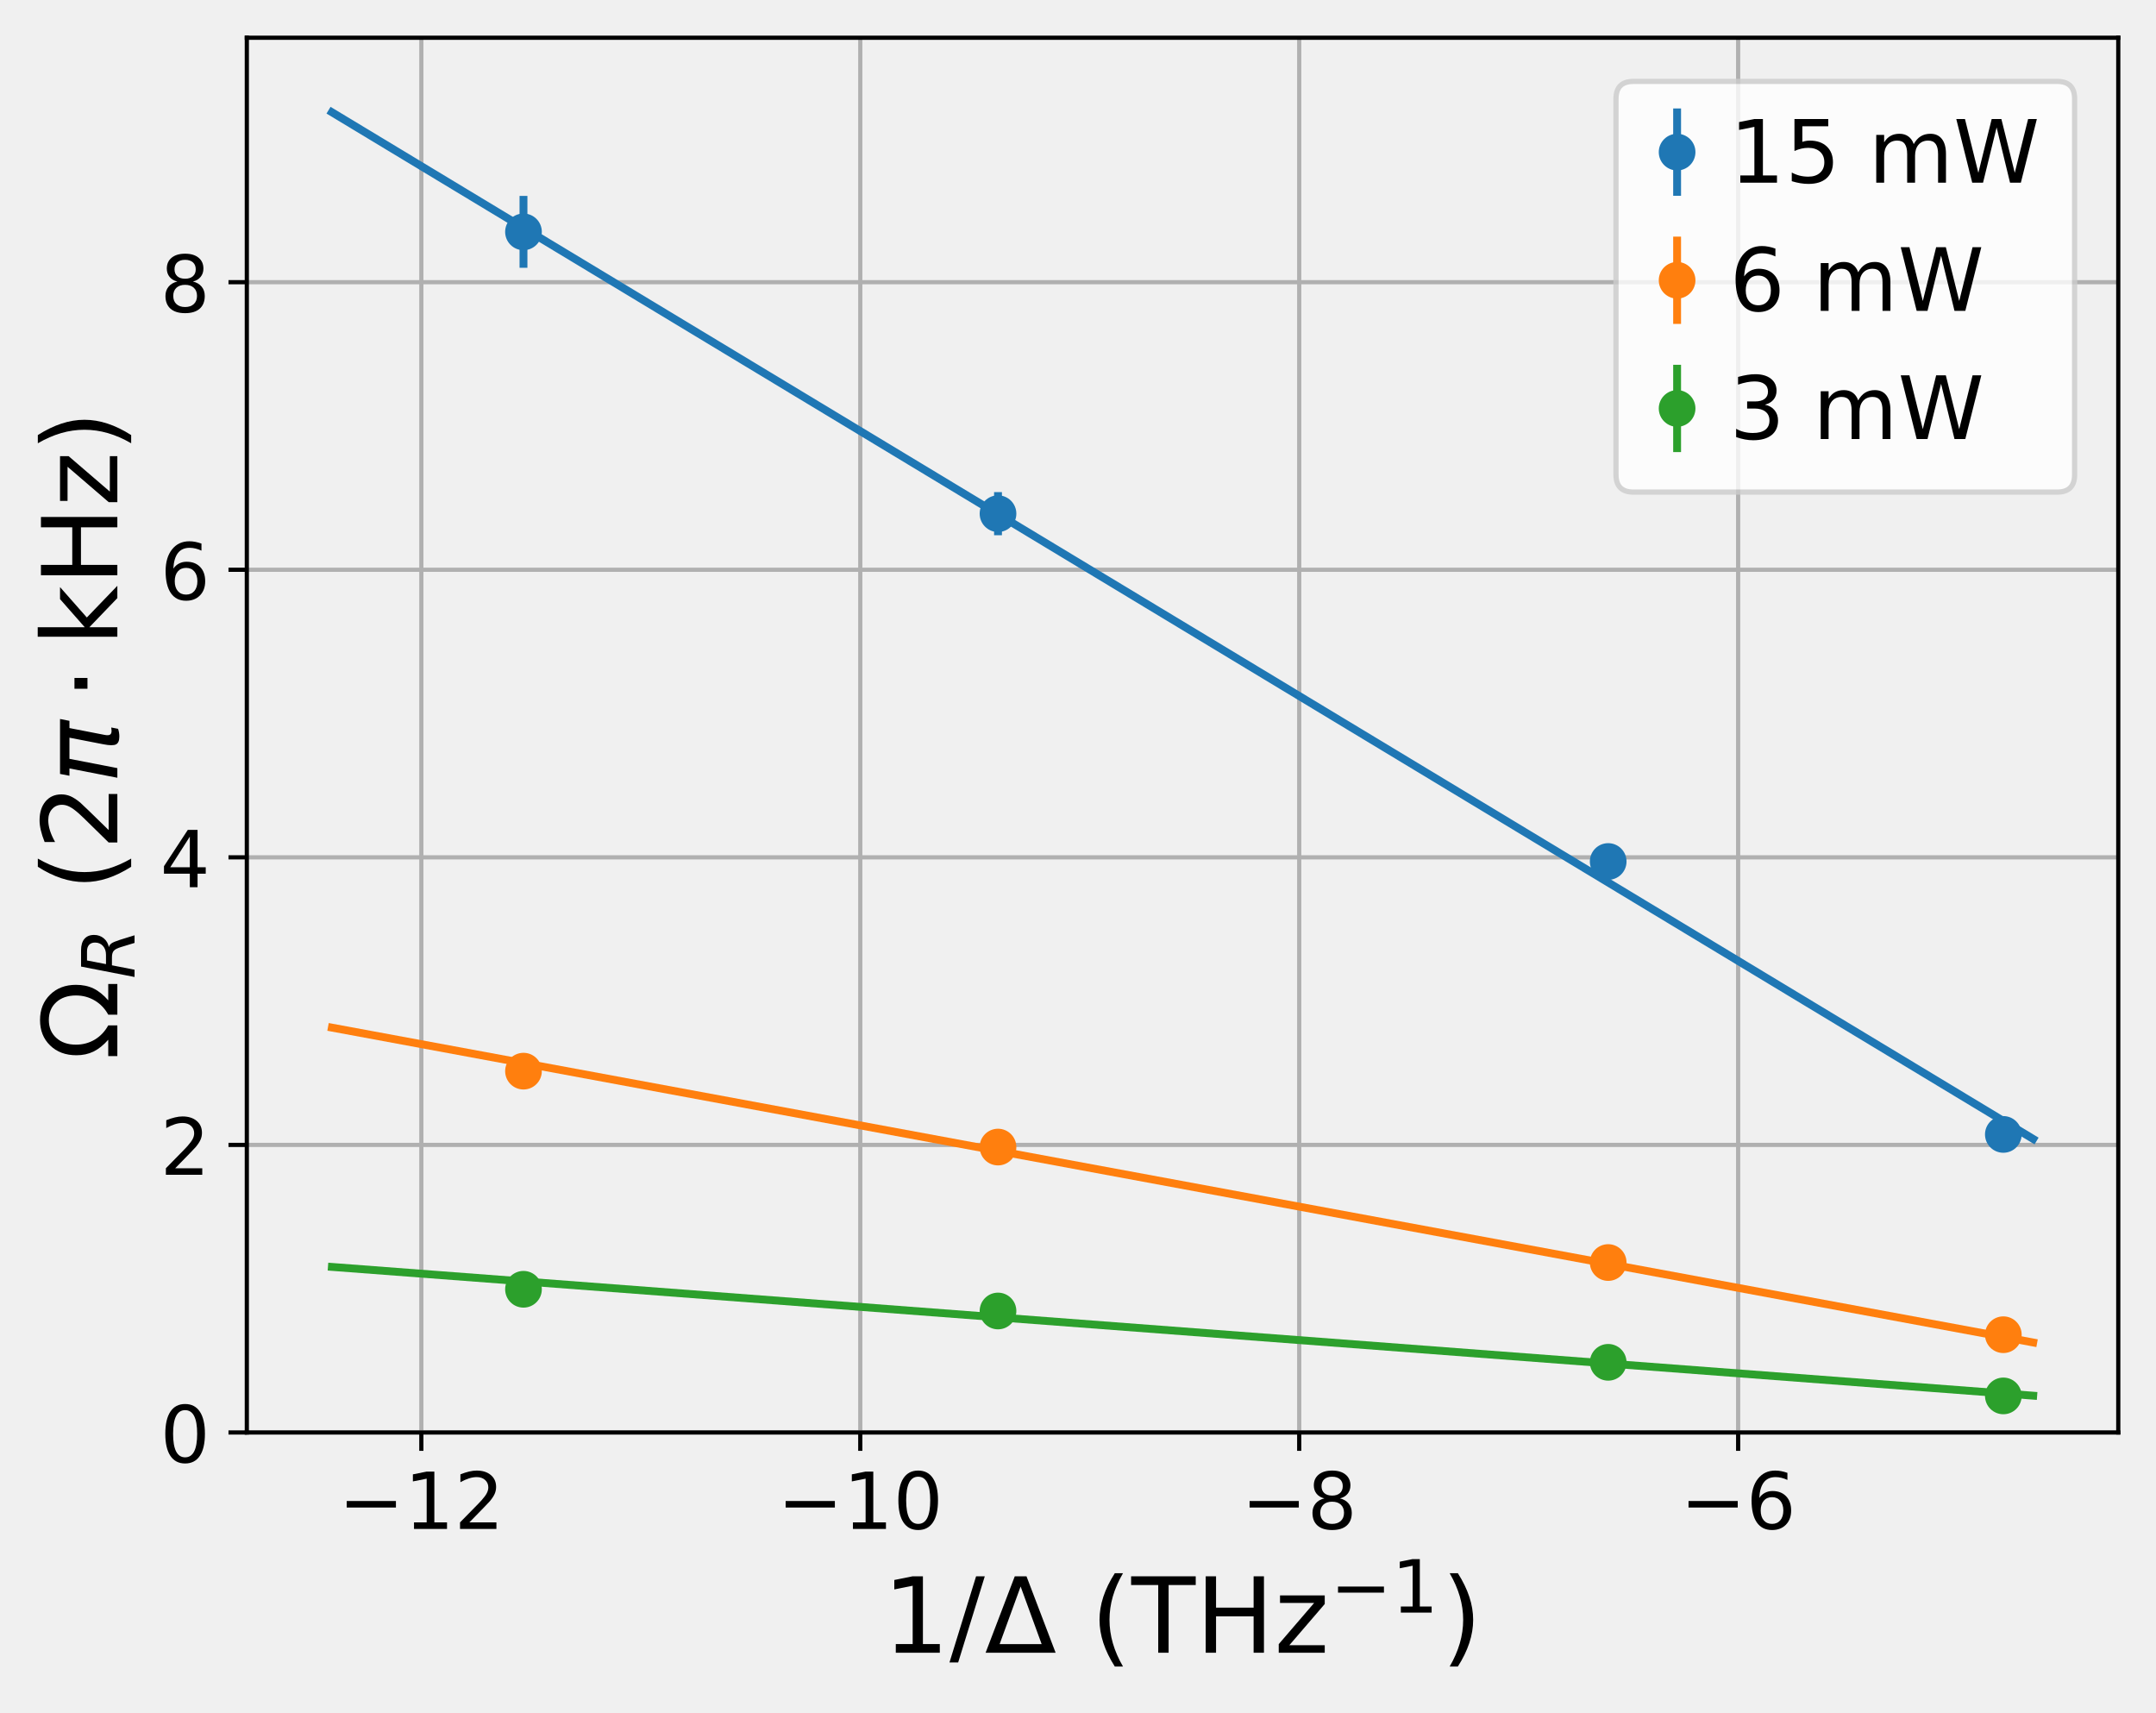
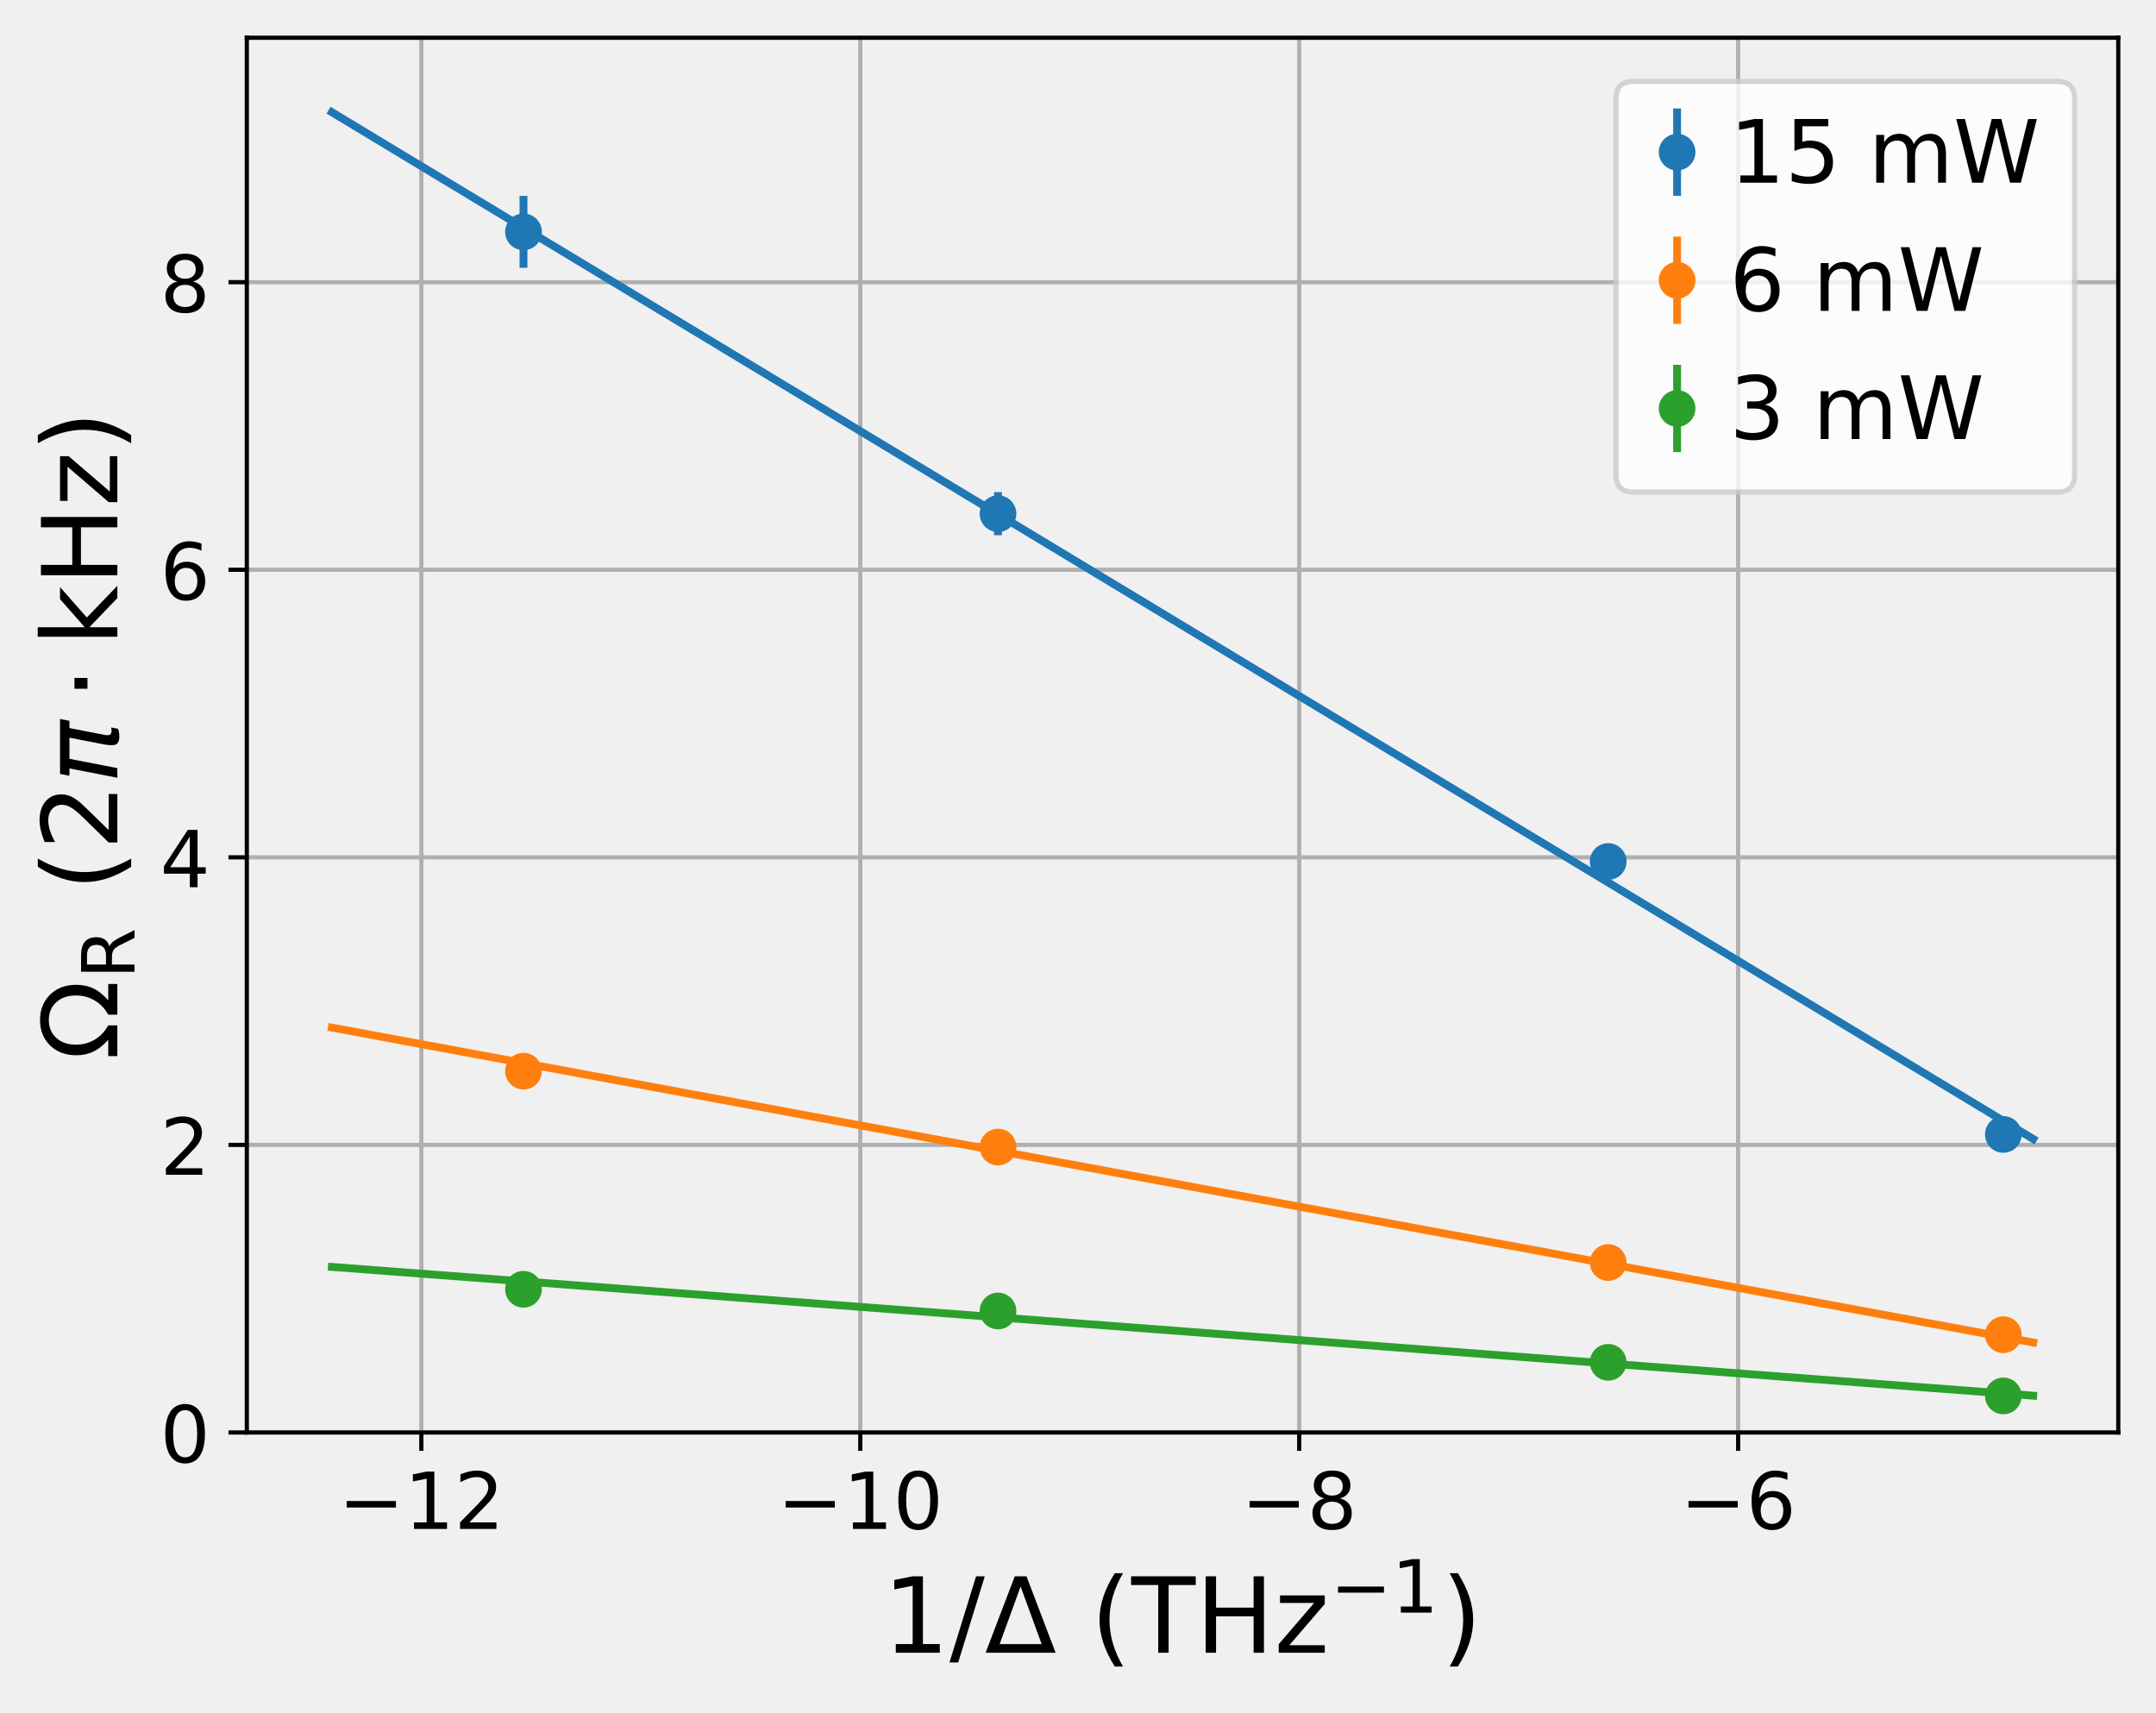
<svg xmlns="http://www.w3.org/2000/svg" xmlns:xlink="http://www.w3.org/1999/xlink" height="326.829pt" version="1.1" viewBox="0 0 411.42 326.829" width="411.42pt">
  <defs>
    <style type="text/css">*{stroke-linecap:butt;stroke-linejoin:round;}</style>
  </defs>
  <g id="figure_1">
    <g id="patch_1">
      <path d="M 0 326.829  L 411.42 326.829  L 411.42 0  L 0 0  z " style="fill:none;" />
    </g>
    <g id="axes_1">
      <g id="patch_2">
        <path d="M 47.1 273.312  L 404.22 273.312  L 404.22 7.2  L 47.1 7.2  z " style="fill:none;" />
      </g>
      <g id="matplotlib.axis_1">
        <g id="xtick_1">
          <g id="line2d_1">
            <path clip-path="url(#p292a396028)" d="M 80.403 273.312  L 80.403 7.2  " style="fill:none;stroke:#b0b0b0;stroke-linecap:square;stroke-width:0.8;" />
          </g>
          <g id="line2d_2">
            <defs>
              <path d="M 0 0  L 0 3.5  " id="m005f0a59be" style="stroke:#000000;stroke-width:0.8;" />
            </defs>
            <g>
              <use style="stroke:#000000;stroke-width:0.8;" x="80.403" xlink:href="#m005f0a59be" y="273.312" />
            </g>
          </g>
          <g id="text_1">
            <g transform="translate(64.57436 291.7097)scale(0.15 -0.15)">
              <defs>
                <path d="M 10.594 35.5  L 73.188 35.5  L 73.188 27.203  L 10.594 27.203  z " id="DejaVuSans-8722" />
                <path d="M 12.406 8.297  L 28.516 8.297  L 28.516 63.922  L 10.984 60.406  L 10.984 69.391  L 28.422 72.906  L 38.281 72.906  L 38.281 8.297  L 54.391 8.297  L 54.391 0  L 12.406 0  z " id="DejaVuSans-49" />
                <path d="M 19.188 8.297  L 53.609 8.297  L 53.609 0  L 7.328 0  L 7.328 8.297  Q 12.938 14.109 22.625 23.891  Q 32.328 33.688 34.812 36.531  Q 39.547 41.844 41.422 45.531  Q 43.312 49.219 43.312 52.781  Q 43.312 58.594 39.234 62.25  Q 35.156 65.922 28.609 65.922  Q 23.969 65.922 18.812 64.312  Q 13.672 62.703 7.812 59.422  L 7.812 69.391  Q 13.766 71.781 18.938 73  Q 24.125 74.219 28.422 74.219  Q 39.75 74.219 46.484 68.547  Q 53.219 62.891 53.219 53.422  Q 53.219 48.922 51.531 44.891  Q 49.859 40.875 45.406 35.406  Q 44.188 33.984 37.641 27.219  Q 31.109 20.453 19.188 8.297  z " id="DejaVuSans-50" />
              </defs>
              <use xlink:href="#DejaVuSans-8722" />
              <use x="83.789" xlink:href="#DejaVuSans-49" />
              <use x="147.412" xlink:href="#DejaVuSans-50" />
            </g>
          </g>
        </g>
        <g id="xtick_2">
          <g id="line2d_3">
            <path clip-path="url(#p292a396028)" d="M 164.163 273.312  L 164.163 7.2  " style="fill:none;stroke:#b0b0b0;stroke-linecap:square;stroke-width:0.8;" />
          </g>
          <g id="line2d_4">
            <g>
              <use style="stroke:#000000;stroke-width:0.8;" x="164.163" xlink:href="#m005f0a59be" y="273.312" />
            </g>
          </g>
          <g id="text_2">
            <g transform="translate(148.3344 291.7097)scale(0.15 -0.15)">
              <defs>
                <path d="M 31.781 66.406  Q 24.172 66.406 20.328 58.906  Q 16.5 51.422 16.5 36.375  Q 16.5 21.391 20.328 13.891  Q 24.172 6.391 31.781 6.391  Q 39.453 6.391 43.281 13.891  Q 47.125 21.391 47.125 36.375  Q 47.125 51.422 43.281 58.906  Q 39.453 66.406 31.781 66.406  z M 31.781 74.219  Q 44.047 74.219 50.516 64.516  Q 56.984 54.828 56.984 36.375  Q 56.984 17.969 50.516 8.266  Q 44.047 -1.422 31.781 -1.422  Q 19.531 -1.422 13.062 8.266  Q 6.594 17.969 6.594 36.375  Q 6.594 54.828 13.062 64.516  Q 19.531 74.219 31.781 74.219  z " id="DejaVuSans-48" />
              </defs>
              <use xlink:href="#DejaVuSans-8722" />
              <use x="83.789" xlink:href="#DejaVuSans-49" />
              <use x="147.412" xlink:href="#DejaVuSans-48" />
            </g>
          </g>
        </g>
        <g id="xtick_3">
          <g id="line2d_5">
            <path clip-path="url(#p292a396028)" d="M 247.923 273.312  L 247.923 7.2  " style="fill:none;stroke:#b0b0b0;stroke-linecap:square;stroke-width:0.8;" />
          </g>
          <g id="line2d_6">
            <g>
              <use style="stroke:#000000;stroke-width:0.8;" x="247.923" xlink:href="#m005f0a59be" y="273.312" />
            </g>
          </g>
          <g id="text_3">
            <g transform="translate(236.8664 291.7097)scale(0.15 -0.15)">
              <defs>
                <path d="M 31.781 34.625  Q 24.75 34.625 20.719 30.859  Q 16.703 27.094 16.703 20.516  Q 16.703 13.922 20.719 10.156  Q 24.75 6.391 31.781 6.391  Q 38.812 6.391 42.859 10.172  Q 46.922 13.969 46.922 20.516  Q 46.922 27.094 42.891 30.859  Q 38.875 34.625 31.781 34.625  z M 21.922 38.812  Q 15.578 40.375 12.031 44.719  Q 8.5 49.078 8.5 55.328  Q 8.5 64.062 14.719 69.141  Q 20.953 74.219 31.781 74.219  Q 42.672 74.219 48.875 69.141  Q 55.078 64.062 55.078 55.328  Q 55.078 49.078 51.531 44.719  Q 48 40.375 41.703 38.812  Q 48.828 37.156 52.797 32.312  Q 56.781 27.484 56.781 20.516  Q 56.781 9.906 50.312 4.234  Q 43.844 -1.422 31.781 -1.422  Q 19.734 -1.422 13.25 4.234  Q 6.781 9.906 6.781 20.516  Q 6.781 27.484 10.781 32.312  Q 14.797 37.156 21.922 38.812  z M 18.312 54.391  Q 18.312 48.734 21.844 45.562  Q 25.391 42.391 31.781 42.391  Q 38.141 42.391 41.719 45.562  Q 45.312 48.734 45.312 54.391  Q 45.312 60.062 41.719 63.234  Q 38.141 66.406 31.781 66.406  Q 25.391 66.406 21.844 63.234  Q 18.312 60.062 18.312 54.391  z " id="DejaVuSans-56" />
              </defs>
              <use xlink:href="#DejaVuSans-8722" />
              <use x="83.789" xlink:href="#DejaVuSans-56" />
            </g>
          </g>
        </g>
        <g id="xtick_4">
          <g id="line2d_7">
            <path clip-path="url(#p292a396028)" d="M 331.683 273.312  L 331.683 7.2  " style="fill:none;stroke:#b0b0b0;stroke-linecap:square;stroke-width:0.8;" />
          </g>
          <g id="line2d_8">
            <g>
              <use style="stroke:#000000;stroke-width:0.8;" x="331.683" xlink:href="#m005f0a59be" y="273.312" />
            </g>
          </g>
          <g id="text_4">
            <g transform="translate(320.6265 291.7097)scale(0.15 -0.15)">
              <defs>
                <path d="M 33.016 40.375  Q 26.375 40.375 22.484 35.828  Q 18.609 31.297 18.609 23.391  Q 18.609 15.531 22.484 10.953  Q 26.375 6.391 33.016 6.391  Q 39.656 6.391 43.531 10.953  Q 47.406 15.531 47.406 23.391  Q 47.406 31.297 43.531 35.828  Q 39.656 40.375 33.016 40.375  z M 52.594 71.297  L 52.594 62.312  Q 48.875 64.062 45.094 64.984  Q 41.312 65.922 37.594 65.922  Q 27.828 65.922 22.672 59.328  Q 17.531 52.734 16.797 39.406  Q 19.672 43.656 24.016 45.922  Q 28.375 48.188 33.594 48.188  Q 44.578 48.188 50.953 41.516  Q 57.328 34.859 57.328 23.391  Q 57.328 12.156 50.688 5.359  Q 44.047 -1.422 33.016 -1.422  Q 20.359 -1.422 13.672 8.266  Q 6.984 17.969 6.984 36.375  Q 6.984 53.656 15.188 63.938  Q 23.391 74.219 37.203 74.219  Q 40.922 74.219 44.703 73.484  Q 48.484 72.75 52.594 71.297  z " id="DejaVuSans-54" />
              </defs>
              <use xlink:href="#DejaVuSans-8722" />
              <use x="83.789" xlink:href="#DejaVuSans-54" />
            </g>
          </g>
        </g>
        <g id="text_5">
          <g transform="translate(168.46 315.4698)scale(0.2 -0.2)">
            <defs>
              <path d="M 25.391 72.906  L 33.688 72.906  L 8.297 -9.281  L 0 -9.281  z " id="DejaVuSans-47" />
              <path d="M 34.188 63.188  L 14.156 8.203  L 54.25 8.203  z M 0.781 0  L 28.609 72.906  L 39.797 72.906  L 67.578 0  z " id="DejaVuSans-916" />
              <path d="M 31 75.875  Q 24.469 64.656 21.281 53.656  Q 18.109 42.672 18.109 31.391  Q 18.109 20.125 21.312 9.062  Q 24.516 -2 31 -13.188  L 23.188 -13.188  Q 15.875 -1.703 12.234 9.375  Q 8.594 20.453 8.594 31.391  Q 8.594 42.281 12.203 53.312  Q 15.828 64.359 23.188 75.875  z " id="DejaVuSans-40" />
              <path d="M -0.297 72.906  L 61.375 72.906  L 61.375 64.594  L 35.5 64.594  L 35.5 0  L 25.594 0  L 25.594 64.594  L -0.297 64.594  z " id="DejaVuSans-84" />
              <path d="M 9.812 72.906  L 19.672 72.906  L 19.672 43.016  L 55.516 43.016  L 55.516 72.906  L 65.375 72.906  L 65.375 0  L 55.516 0  L 55.516 34.719  L 19.672 34.719  L 19.672 0  L 9.812 0  z " id="DejaVuSans-72" />
              <path d="M 5.516 54.688  L 48.188 54.688  L 48.188 46.484  L 14.406 7.172  L 48.188 7.172  L 48.188 0  L 4.297 0  L 4.297 8.203  L 38.094 47.516  L 5.516 47.516  z " id="DejaVuSans-122" />
              <path d="M 8.016 75.875  L 15.828 75.875  Q 23.141 64.359 26.781 53.312  Q 30.422 42.281 30.422 31.391  Q 30.422 20.453 26.781 9.375  Q 23.141 -1.703 15.828 -13.188  L 8.016 -13.188  Q 14.5 -2 17.703 9.062  Q 20.906 20.125 20.906 31.391  Q 20.906 42.672 17.703 53.656  Q 14.5 64.656 8.016 75.875  z " id="DejaVuSans-41" />
            </defs>
            <use transform="translate(0 0.684375)" xlink:href="#DejaVuSans-49" />
            <use transform="translate(63.62305 0.684375)" xlink:href="#DejaVuSans-47" />
            <use transform="translate(97.31445 0.684375)" xlink:href="#DejaVuSans-916" />
            <use transform="translate(198.193 0.684375)" xlink:href="#DejaVuSans-40" />
            <use transform="translate(237.2067 0.684375)" xlink:href="#DejaVuSans-84" />
            <use transform="translate(298.2907 0.684375)" xlink:href="#DejaVuSans-72" />
            <use transform="translate(373.486 0.684375)" xlink:href="#DejaVuSans-122" />
            <use transform="translate(426.9333 38.96563)scale(0.7)" xlink:href="#DejaVuSans-8722" />
            <use transform="translate(485.5856 38.96563)scale(0.7)" xlink:href="#DejaVuSans-49" />
            <use transform="translate(532.8561 0.684375)" xlink:href="#DejaVuSans-41" />
          </g>
        </g>
      </g>
      <g id="matplotlib.axis_2">
        <g id="ytick_1">
          <g id="line2d_9">
            <path clip-path="url(#p292a396028)" d="M 47.1 273.312  L 404.22 273.312  " style="fill:none;stroke:#b0b0b0;stroke-linecap:square;stroke-width:0.8;" />
          </g>
          <g id="line2d_10">
            <defs>
              <path d="M 0 0  L -3.5 0  " id="mc3ce260a5b" style="stroke:#000000;stroke-width:0.8;" />
            </defs>
            <g>
              <use style="stroke:#000000;stroke-width:0.8;" x="47.1" xlink:href="#mc3ce260a5b" y="273.312" />
            </g>
          </g>
          <g id="text_6">
            <g transform="translate(30.55625 279.0108)scale(0.15 -0.15)">
              <use xlink:href="#DejaVuSans-48" />
            </g>
          </g>
        </g>
        <g id="ytick_2">
          <g id="line2d_11">
            <path clip-path="url(#p292a396028)" d="M 47.1 218.444  L 404.22 218.444  " style="fill:none;stroke:#b0b0b0;stroke-linecap:square;stroke-width:0.8;" />
          </g>
          <g id="line2d_12">
            <g>
              <use style="stroke:#000000;stroke-width:0.8;" x="47.1" xlink:href="#mc3ce260a5b" y="218.444" />
            </g>
          </g>
          <g id="text_7">
            <g transform="translate(30.55625 224.1424)scale(0.15 -0.15)">
              <use xlink:href="#DejaVuSans-50" />
            </g>
          </g>
        </g>
        <g id="ytick_3">
          <g id="line2d_13">
            <path clip-path="url(#p292a396028)" d="M 47.1 163.575  L 404.22 163.575  " style="fill:none;stroke:#b0b0b0;stroke-linecap:square;stroke-width:0.8;" />
          </g>
          <g id="line2d_14">
            <g>
              <use style="stroke:#000000;stroke-width:0.8;" x="47.1" xlink:href="#mc3ce260a5b" y="163.575" />
            </g>
          </g>
          <g id="text_8">
            <g transform="translate(30.55625 169.2739)scale(0.15 -0.15)">
              <defs>
                <path d="M 37.797 64.312  L 12.891 25.391  L 37.797 25.391  z M 35.203 72.906  L 47.609 72.906  L 47.609 25.391  L 58.016 25.391  L 58.016 17.188  L 47.609 17.188  L 47.609 0  L 37.797 0  L 37.797 17.188  L 4.891 17.188  L 4.891 26.703  z " id="DejaVuSans-52" />
              </defs>
              <use xlink:href="#DejaVuSans-52" />
            </g>
          </g>
        </g>
        <g id="ytick_4">
          <g id="line2d_15">
            <path clip-path="url(#p292a396028)" d="M 47.1 108.707  L 404.22 108.707  " style="fill:none;stroke:#b0b0b0;stroke-linecap:square;stroke-width:0.8;" />
          </g>
          <g id="line2d_16">
            <g>
              <use style="stroke:#000000;stroke-width:0.8;" x="47.1" xlink:href="#mc3ce260a5b" y="108.707" />
            </g>
          </g>
          <g id="text_9">
            <g transform="translate(30.55625 114.4055)scale(0.15 -0.15)">
              <use xlink:href="#DejaVuSans-54" />
            </g>
          </g>
        </g>
        <g id="ytick_5">
          <g id="line2d_17">
            <path clip-path="url(#p292a396028)" d="M 47.1 53.838  L 404.22 53.838  " style="fill:none;stroke:#b0b0b0;stroke-linecap:square;stroke-width:0.8;" />
          </g>
          <g id="line2d_18">
            <g>
              <use style="stroke:#000000;stroke-width:0.8;" x="47.1" xlink:href="#mc3ce260a5b" y="53.838" />
            </g>
          </g>
          <g id="text_10">
            <g transform="translate(30.55625 59.53701)scale(0.15 -0.15)">
              <use xlink:href="#DejaVuSans-56" />
            </g>
          </g>
        </g>
        <g id="text_11">
          <g transform="translate(22.39688 202.256)rotate(-90)scale(0.2 -0.2)">
            <defs>
              <path d="M 72.609 8.688  L 72.609 0  L 43.312 0  L 43.312 8.688  Q 51.953 13.422 56.781 21.531  Q 61.625 29.641 61.625 39.5  Q 61.625 51.219 55.172 58.297  Q 48.734 65.375 38.188 65.375  Q 27.641 65.375 21.172 58.266  Q 14.703 51.172 14.703 39.5  Q 14.703 29.641 19.531 21.531  Q 24.422 13.422 33.109 8.688  L 33.109 0  L 3.812 0  L 3.812 8.688  L 19.391 8.688  Q 11.672 15.484 8.109 22.75  Q 4.594 30.031 4.594 39.016  Q 4.594 54.547 13.969 64.156  Q 23.297 73.781 38.188 73.781  Q 52.984 73.781 62.406 64.156  Q 71.781 54.594 71.781 39.5  Q 71.781 30.031 68.312 22.797  Q 64.844 15.578 56.984 8.688  z " id="DejaVuSans-937" />
-               <path d="M 25.203 64.797  L 20.219 38.922  L 32.906 38.922  Q 40.375 38.922 44.984 43.047  Q 49.609 47.172 49.609 53.812  Q 49.609 59.125 46.5 61.953  Q 43.406 64.797 37.594 64.797  z M 43.312 35.016  Q 46.438 34.281 48.516 31.391  Q 50.594 28.516 53.328 19.922  L 59.516 0  L 49.125 0  L 43.406 18.703  Q 41.219 25.922 38.328 28.359  Q 35.453 30.812 29.5 30.812  L 18.609 30.812  L 12.594 0  L 2.688 0  L 16.891 72.906  L 39.109 72.906  Q 49.219 72.906 54.609 68.328  Q 60.016 63.766 60.016 55.172  Q 60.016 47.562 55.422 41.984  Q 50.828 36.422 43.312 35.016  z " id="DejaVuSans-Oblique-82" />
+               <path d="M 44.391 34.188  Q 47.562 33.109 50.562 29.594  Q 53.562 26.078 56.594 19.922  L 66.609 0  L 56 0  L 46.688 18.703  Q 43.062 26.031 39.672 28.422  Q 36.281 30.812 30.422 30.812  L 19.672 30.812  L 19.672 0  L 9.812 0  L 9.812 72.906  L 32.078 72.906  Q 44.578 72.906 50.734 67.672  Q 56.891 62.453 56.891 51.906  Q 56.891 45.016 53.688 40.469  Q 50.484 35.938 44.391 34.188  z M 19.672 64.797  L 19.672 38.922  L 32.078 38.922  Q 39.203 38.922 42.844 42.219  Q 46.484 45.516 46.484 51.906  Q 46.484 58.297 42.844 61.547  Q 39.203 64.797 32.078 64.797  z " id="DejaVuSans-82" />
              <path d="M 9.125 54.688  L 61.531 54.688  L 59.766 45.703  L 52.875 45.703  L 46.344 12.109  Q 45.656 8.594 46.578 7.031  Q 47.469 5.516 50.141 5.516  Q 50.875 5.516 51.953 5.672  Q 53.078 5.766 53.422 5.812  L 52.156 -0.688  Q 50.344 -1.312 48.484 -1.609  Q 46.578 -1.906 44.781 -1.906  Q 38.922 -1.906 37.312 1.266  Q 35.688 4.5 37.359 13.094  L 43.703 45.703  L 23.531 45.703  L 14.656 0  L 5.469 0  L 14.359 45.703  L 7.375 45.703  z " id="DejaVuSans-Oblique-960" />
              <path d="M 10.688 40.922  L 21 40.922  L 21 28.516  L 10.688 28.516  z " id="DejaVuSans-8901" />
              <path d="M 9.078 75.984  L 18.109 75.984  L 18.109 31.109  L 44.922 54.688  L 56.391 54.688  L 27.391 29.109  L 57.625 0  L 45.906 0  L 18.109 26.703  L 18.109 0  L 9.078 0  z " id="DejaVuSans-107" />
            </defs>
            <use transform="translate(0 0.015625)" xlink:href="#DejaVuSans-937" />
-             <use transform="translate(77.37305 -16.39062)scale(0.7)" xlink:href="#DejaVuSans-Oblique-82" />
+             <use transform="translate(77.37305 -16.39062)scale(0.7)" xlink:href="#DejaVuSans-82" />
            <use transform="translate(161.2155 0.015625)" xlink:href="#DejaVuSans-40" />
            <use transform="translate(200.2292 0.015625)" xlink:href="#DejaVuSans-50" />
            <use transform="translate(263.8522 0.015625)" xlink:href="#DejaVuSans-Oblique-960" />
            <use transform="translate(343.5397 0.015625)" xlink:href="#DejaVuSans-8901" />
            <use transform="translate(394.8092 0.015625)" xlink:href="#DejaVuSans-107" />
            <use transform="translate(452.7194 0.015625)" xlink:href="#DejaVuSans-72" />
            <use transform="translate(527.9147 0.015625)" xlink:href="#DejaVuSans-122" />
            <use transform="translate(580.4049 0.015625)" xlink:href="#DejaVuSans-41" />
          </g>
        </g>
      </g>
      <g id="LineCollection_1">
        <path clip-path="url(#p292a396028)" d="M 306.884 166.812  L 306.884 161.929  " style="fill:none;stroke:#1f77b4;stroke-width:1.5;" />
        <path clip-path="url(#p292a396028)" d="M 382.288 217.84  L 382.288 215.042  " style="fill:none;stroke:#1f77b4;stroke-width:1.5;" />
        <path clip-path="url(#p292a396028)" d="M 190.445 102.122  L 190.445 93.892  " style="fill:none;stroke:#1f77b4;stroke-width:1.5;" />
        <path clip-path="url(#p292a396028)" d="M 99.894 51.095  L 99.894 37.378  " style="fill:none;stroke:#1f77b4;stroke-width:1.5;" />
      </g>
      <g id="LineCollection_2">
        <path clip-path="url(#p292a396028)" d="M 306.884 241.79  L 306.884 239.979  " style="fill:none;stroke:#ff7f0e;stroke-width:1.5;" />
        <path clip-path="url(#p292a396028)" d="M 382.288 255.26  L 382.288 254.053  " style="fill:none;stroke:#ff7f0e;stroke-width:1.5;" />
        <path clip-path="url(#p292a396028)" d="M 190.445 220.035  L 190.445 217.675  " style="fill:none;stroke:#ff7f0e;stroke-width:1.5;" />
        <path clip-path="url(#p292a396028)" d="M 99.894 205.357  L 99.894 203.382  " style="fill:none;stroke:#ff7f0e;stroke-width:1.5;" />
      </g>
      <g id="LineCollection_3">
        <path clip-path="url(#p292a396028)" d="M 306.884 260.336  L 306.884 259.513  " style="fill:none;stroke:#2ca02c;stroke-width:1.5;" />
        <path clip-path="url(#p292a396028)" d="M 382.288 266.544  L 382.288 266.121  " style="fill:none;stroke:#2ca02c;stroke-width:1.5;" />
        <path clip-path="url(#p292a396028)" d="M 190.445 251.282  L 190.445 248.978  " style="fill:none;stroke:#2ca02c;stroke-width:1.5;" />
        <path clip-path="url(#p292a396028)" d="M 99.894 246.783  L 99.894 245.192  " style="fill:none;stroke:#2ca02c;stroke-width:1.5;" />
      </g>
      <g id="line2d_19">
        <path clip-path="url(#p292a396028)" d="M 387.987 217.311  L 63.333 21.412  L 63.333 21.412  " style="fill:none;stroke:#1f77b4;stroke-linecap:square;stroke-width:1.5;" />
      </g>
      <g id="line2d_20">
        <path clip-path="url(#p292a396028)" d="M 387.987 256.139  L 63.333 196.064  L 63.333 196.064  " style="fill:none;stroke:#ff7f0e;stroke-linecap:square;stroke-width:1.5;" />
      </g>
      <g id="line2d_21">
        <path clip-path="url(#p292a396028)" d="M 387.987 266.289  L 63.333 241.721  L 63.333 241.721  " style="fill:none;stroke:#2ca02c;stroke-linecap:square;stroke-width:1.5;" />
      </g>
      <g id="line2d_22">
        <defs>
          <path d="M 0 3  C 0.796 3 1.559 2.684 2.121 2.121  C 2.684 1.559 3 0.796 3 0  C 3 -0.796 2.684 -1.559 2.121 -2.121  C 1.559 -2.684 0.796 -3 0 -3  C -0.796 -3 -1.559 -2.684 -2.121 -2.121  C -2.684 -1.559 -3 -0.796 -3 0  C -3 0.796 -2.684 1.559 -2.121 2.121  C -1.559 2.684 -0.796 3 0 3  z " id="mcb2457e3ba" style="stroke:#1f77b4;" />
        </defs>
        <g clip-path="url(#p292a396028)">
          <use style="fill:#1f77b4;stroke:#1f77b4;" x="306.884" xlink:href="#mcb2457e3ba" y="164.371" />
          <use style="fill:#1f77b4;stroke:#1f77b4;" x="382.288" xlink:href="#mcb2457e3ba" y="216.441" />
          <use style="fill:#1f77b4;stroke:#1f77b4;" x="190.445" xlink:href="#mcb2457e3ba" y="98.007" />
          <use style="fill:#1f77b4;stroke:#1f77b4;" x="99.894" xlink:href="#mcb2457e3ba" y="44.236" />
        </g>
      </g>
      <g id="line2d_23">
        <defs>
          <path d="M 0 3  C 0.796 3 1.559 2.684 2.121 2.121  C 2.684 1.559 3 0.796 3 0  C 3 -0.796 2.684 -1.559 2.121 -2.121  C 1.559 -2.684 0.796 -3 0 -3  C -0.796 -3 -1.559 -2.684 -2.121 -2.121  C -2.684 -1.559 -3 -0.796 -3 0  C -3 0.796 -2.684 1.559 -2.121 2.121  C -1.559 2.684 -0.796 3 0 3  z " id="mbbb2a9d153" style="stroke:#ff7f0e;" />
        </defs>
        <g clip-path="url(#p292a396028)">
          <use style="fill:#ff7f0e;stroke:#ff7f0e;" x="306.884" xlink:href="#mbbb2a9d153" y="240.885" />
          <use style="fill:#ff7f0e;stroke:#ff7f0e;" x="382.288" xlink:href="#mbbb2a9d153" y="254.657" />
          <use style="fill:#ff7f0e;stroke:#ff7f0e;" x="190.445" xlink:href="#mbbb2a9d153" y="218.855" />
          <use style="fill:#ff7f0e;stroke:#ff7f0e;" x="99.894" xlink:href="#mbbb2a9d153" y="204.37" />
        </g>
      </g>
      <g id="line2d_24">
        <defs>
          <path d="M 0 3  C 0.796 3 1.559 2.684 2.121 2.121  C 2.684 1.559 3 0.796 3 0  C 3 -0.796 2.684 -1.559 2.121 -2.121  C 1.559 -2.684 0.796 -3 0 -3  C -0.796 -3 -1.559 -2.684 -2.121 -2.121  C -2.684 -1.559 -3 -0.796 -3 0  C -3 0.796 -2.684 1.559 -2.121 2.121  C -1.559 2.684 -0.796 3 0 3  z " id="mbab2358add" style="stroke:#2ca02c;" />
        </defs>
        <g clip-path="url(#p292a396028)">
          <use style="fill:#2ca02c;stroke:#2ca02c;" x="306.884" xlink:href="#mbab2358add" y="259.924" />
          <use style="fill:#2ca02c;stroke:#2ca02c;" x="382.288" xlink:href="#mbab2358add" y="266.333" />
          <use style="fill:#2ca02c;stroke:#2ca02c;" x="190.445" xlink:href="#mbab2358add" y="250.13" />
          <use style="fill:#2ca02c;stroke:#2ca02c;" x="99.894" xlink:href="#mbab2358add" y="245.988" />
        </g>
      </g>
      <g id="patch_3">
        <path d="M 47.1 273.312  L 47.1 7.2  " style="fill:none;stroke:#000000;stroke-linecap:square;stroke-linejoin:miter;stroke-width:0.8;" />
      </g>
      <g id="patch_4">
        <path d="M 404.22 273.312  L 404.22 7.2  " style="fill:none;stroke:#000000;stroke-linecap:square;stroke-linejoin:miter;stroke-width:0.8;" />
      </g>
      <g id="patch_5">
        <path d="M 47.1 273.312  L 404.22 273.312  " style="fill:none;stroke:#000000;stroke-linecap:square;stroke-linejoin:miter;stroke-width:0.8;" />
      </g>
      <g id="patch_6">
        <path d="M 47.1 7.2  L 404.22 7.2  " style="fill:none;stroke:#000000;stroke-linecap:square;stroke-linejoin:miter;stroke-width:0.8;" />
      </g>
      <g id="legend_1">
        <g id="patch_7">
          <path d="M 311.705 93.889  L 392.558 93.889  Q 395.89 93.889 395.89 90.557  L 395.89 18.862  Q 395.89 15.53 392.558 15.53  L 311.705 15.53  Q 308.373 15.53 308.373 18.862  L 308.373 90.557  Q 308.373 93.889 311.705 93.889  z " style="fill:#ffffff;opacity:0.8;stroke:#cccccc;stroke-linejoin:miter;" />
        </g>
        <g id="LineCollection_4">
          <path d="M 320.035 37.352  L 320.035 20.692  " style="fill:none;stroke:#1f77b4;stroke-width:1.5;" />
        </g>
        <g id="line2d_25" />
        <g id="line2d_26">
          <g>
            <use style="fill:#1f77b4;stroke:#1f77b4;" x="320.035" xlink:href="#mcb2457e3ba" y="29.022" />
          </g>
        </g>
        <g id="text_12">
          <g transform="translate(330.0309 34.853)scale(0.1666 -0.1666)">
            <defs>
              <path d="M 10.797 72.906  L 49.516 72.906  L 49.516 64.594  L 19.828 64.594  L 19.828 46.734  Q 21.969 47.469 24.109 47.828  Q 26.266 48.188 28.422 48.188  Q 40.625 48.188 47.75 41.5  Q 54.891 34.812 54.891 23.391  Q 54.891 11.625 47.562 5.094  Q 40.234 -1.422 26.906 -1.422  Q 22.312 -1.422 17.547 -0.641  Q 12.797 0.141 7.719 1.703  L 7.719 11.625  Q 12.109 9.234 16.797 8.062  Q 21.484 6.891 26.703 6.891  Q 35.156 6.891 40.078 11.328  Q 45.016 15.766 45.016 23.391  Q 45.016 31 40.078 35.438  Q 35.156 39.891 26.703 39.891  Q 22.75 39.891 18.812 39.016  Q 14.891 38.141 10.797 36.281  z " id="DejaVuSans-53" />
              <path id="DejaVuSans-32" />
              <path d="M 52 44.188  Q 55.375 50.25 60.062 53.125  Q 64.75 56 71.094 56  Q 79.641 56 84.281 50.016  Q 88.922 44.047 88.922 33.016  L 88.922 0  L 79.891 0  L 79.891 32.719  Q 79.891 40.578 77.094 44.375  Q 74.312 48.188 68.609 48.188  Q 61.625 48.188 57.562 43.547  Q 53.516 38.922 53.516 30.906  L 53.516 0  L 44.484 0  L 44.484 32.719  Q 44.484 40.625 41.703 44.406  Q 38.922 48.188 33.109 48.188  Q 26.219 48.188 22.156 43.531  Q 18.109 38.875 18.109 30.906  L 18.109 0  L 9.078 0  L 9.078 54.688  L 18.109 54.688  L 18.109 46.188  Q 21.188 51.219 25.484 53.609  Q 29.781 56 35.688 56  Q 41.656 56 45.828 52.969  Q 50 49.953 52 44.188  z " id="DejaVuSans-109" />
              <path d="M 3.328 72.906  L 13.281 72.906  L 28.609 11.281  L 43.891 72.906  L 54.984 72.906  L 70.312 11.281  L 85.594 72.906  L 95.609 72.906  L 77.297 0  L 64.891 0  L 49.516 63.281  L 33.984 0  L 21.578 0  z " id="DejaVuSans-87" />
            </defs>
            <use xlink:href="#DejaVuSans-49" />
            <use x="63.623" xlink:href="#DejaVuSans-53" />
            <use x="127.246" xlink:href="#DejaVuSans-32" />
            <use x="159.033" xlink:href="#DejaVuSans-109" />
            <use x="256.445" xlink:href="#DejaVuSans-87" />
          </g>
        </g>
        <g id="LineCollection_5">
          <path d="M 320.035 61.806  L 320.035 45.146  " style="fill:none;stroke:#ff7f0e;stroke-width:1.5;" />
        </g>
        <g id="line2d_27" />
        <g id="line2d_28">
          <g>
            <use style="fill:#ff7f0e;stroke:#ff7f0e;" x="320.035" xlink:href="#mbbb2a9d153" y="53.476" />
          </g>
        </g>
        <g id="text_13">
          <g transform="translate(330.0309 59.30675)scale(0.1666 -0.1666)">
            <use xlink:href="#DejaVuSans-54" />
            <use x="63.623" xlink:href="#DejaVuSans-32" />
            <use x="95.41" xlink:href="#DejaVuSans-109" />
            <use x="192.822" xlink:href="#DejaVuSans-87" />
          </g>
        </g>
        <g id="LineCollection_6">
          <path d="M 320.035 86.26  L 320.035 69.6  " style="fill:none;stroke:#2ca02c;stroke-width:1.5;" />
        </g>
        <g id="line2d_29" />
        <g id="line2d_30">
          <g>
            <use style="fill:#2ca02c;stroke:#2ca02c;" x="320.035" xlink:href="#mbab2358add" y="77.93" />
          </g>
        </g>
        <g id="text_14">
          <g transform="translate(330.0309 83.76051)scale(0.1666 -0.1666)">
            <defs>
              <path d="M 40.578 39.312  Q 47.656 37.797 51.625 33  Q 55.609 28.219 55.609 21.188  Q 55.609 10.406 48.188 4.484  Q 40.766 -1.422 27.094 -1.422  Q 22.516 -1.422 17.656 -0.516  Q 12.797 0.391 7.625 2.203  L 7.625 11.719  Q 11.719 9.328 16.594 8.109  Q 21.484 6.891 26.812 6.891  Q 36.078 6.891 40.938 10.547  Q 45.797 14.203 45.797 21.188  Q 45.797 27.641 41.281 31.266  Q 36.766 34.906 28.719 34.906  L 20.219 34.906  L 20.219 43.016  L 29.109 43.016  Q 36.375 43.016 40.234 45.922  Q 44.094 48.828 44.094 54.297  Q 44.094 59.906 40.109 62.906  Q 36.141 65.922 28.719 65.922  Q 24.656 65.922 20.016 65.031  Q 15.375 64.156 9.812 62.312  L 9.812 71.094  Q 15.438 72.656 20.344 73.438  Q 25.25 74.219 29.594 74.219  Q 40.828 74.219 47.359 69.109  Q 53.906 64.016 53.906 55.328  Q 53.906 49.266 50.438 45.094  Q 46.969 40.922 40.578 39.312  z " id="DejaVuSans-51" />
            </defs>
            <use xlink:href="#DejaVuSans-51" />
            <use x="63.623" xlink:href="#DejaVuSans-32" />
            <use x="95.41" xlink:href="#DejaVuSans-109" />
            <use x="192.822" xlink:href="#DejaVuSans-87" />
          </g>
        </g>
      </g>
    </g>
  </g>
  <defs>
    <clipPath id="p292a396028">
      <rect height="266.112" width="357.12" x="47.1" y="7.2" />
    </clipPath>
  </defs>
</svg>
